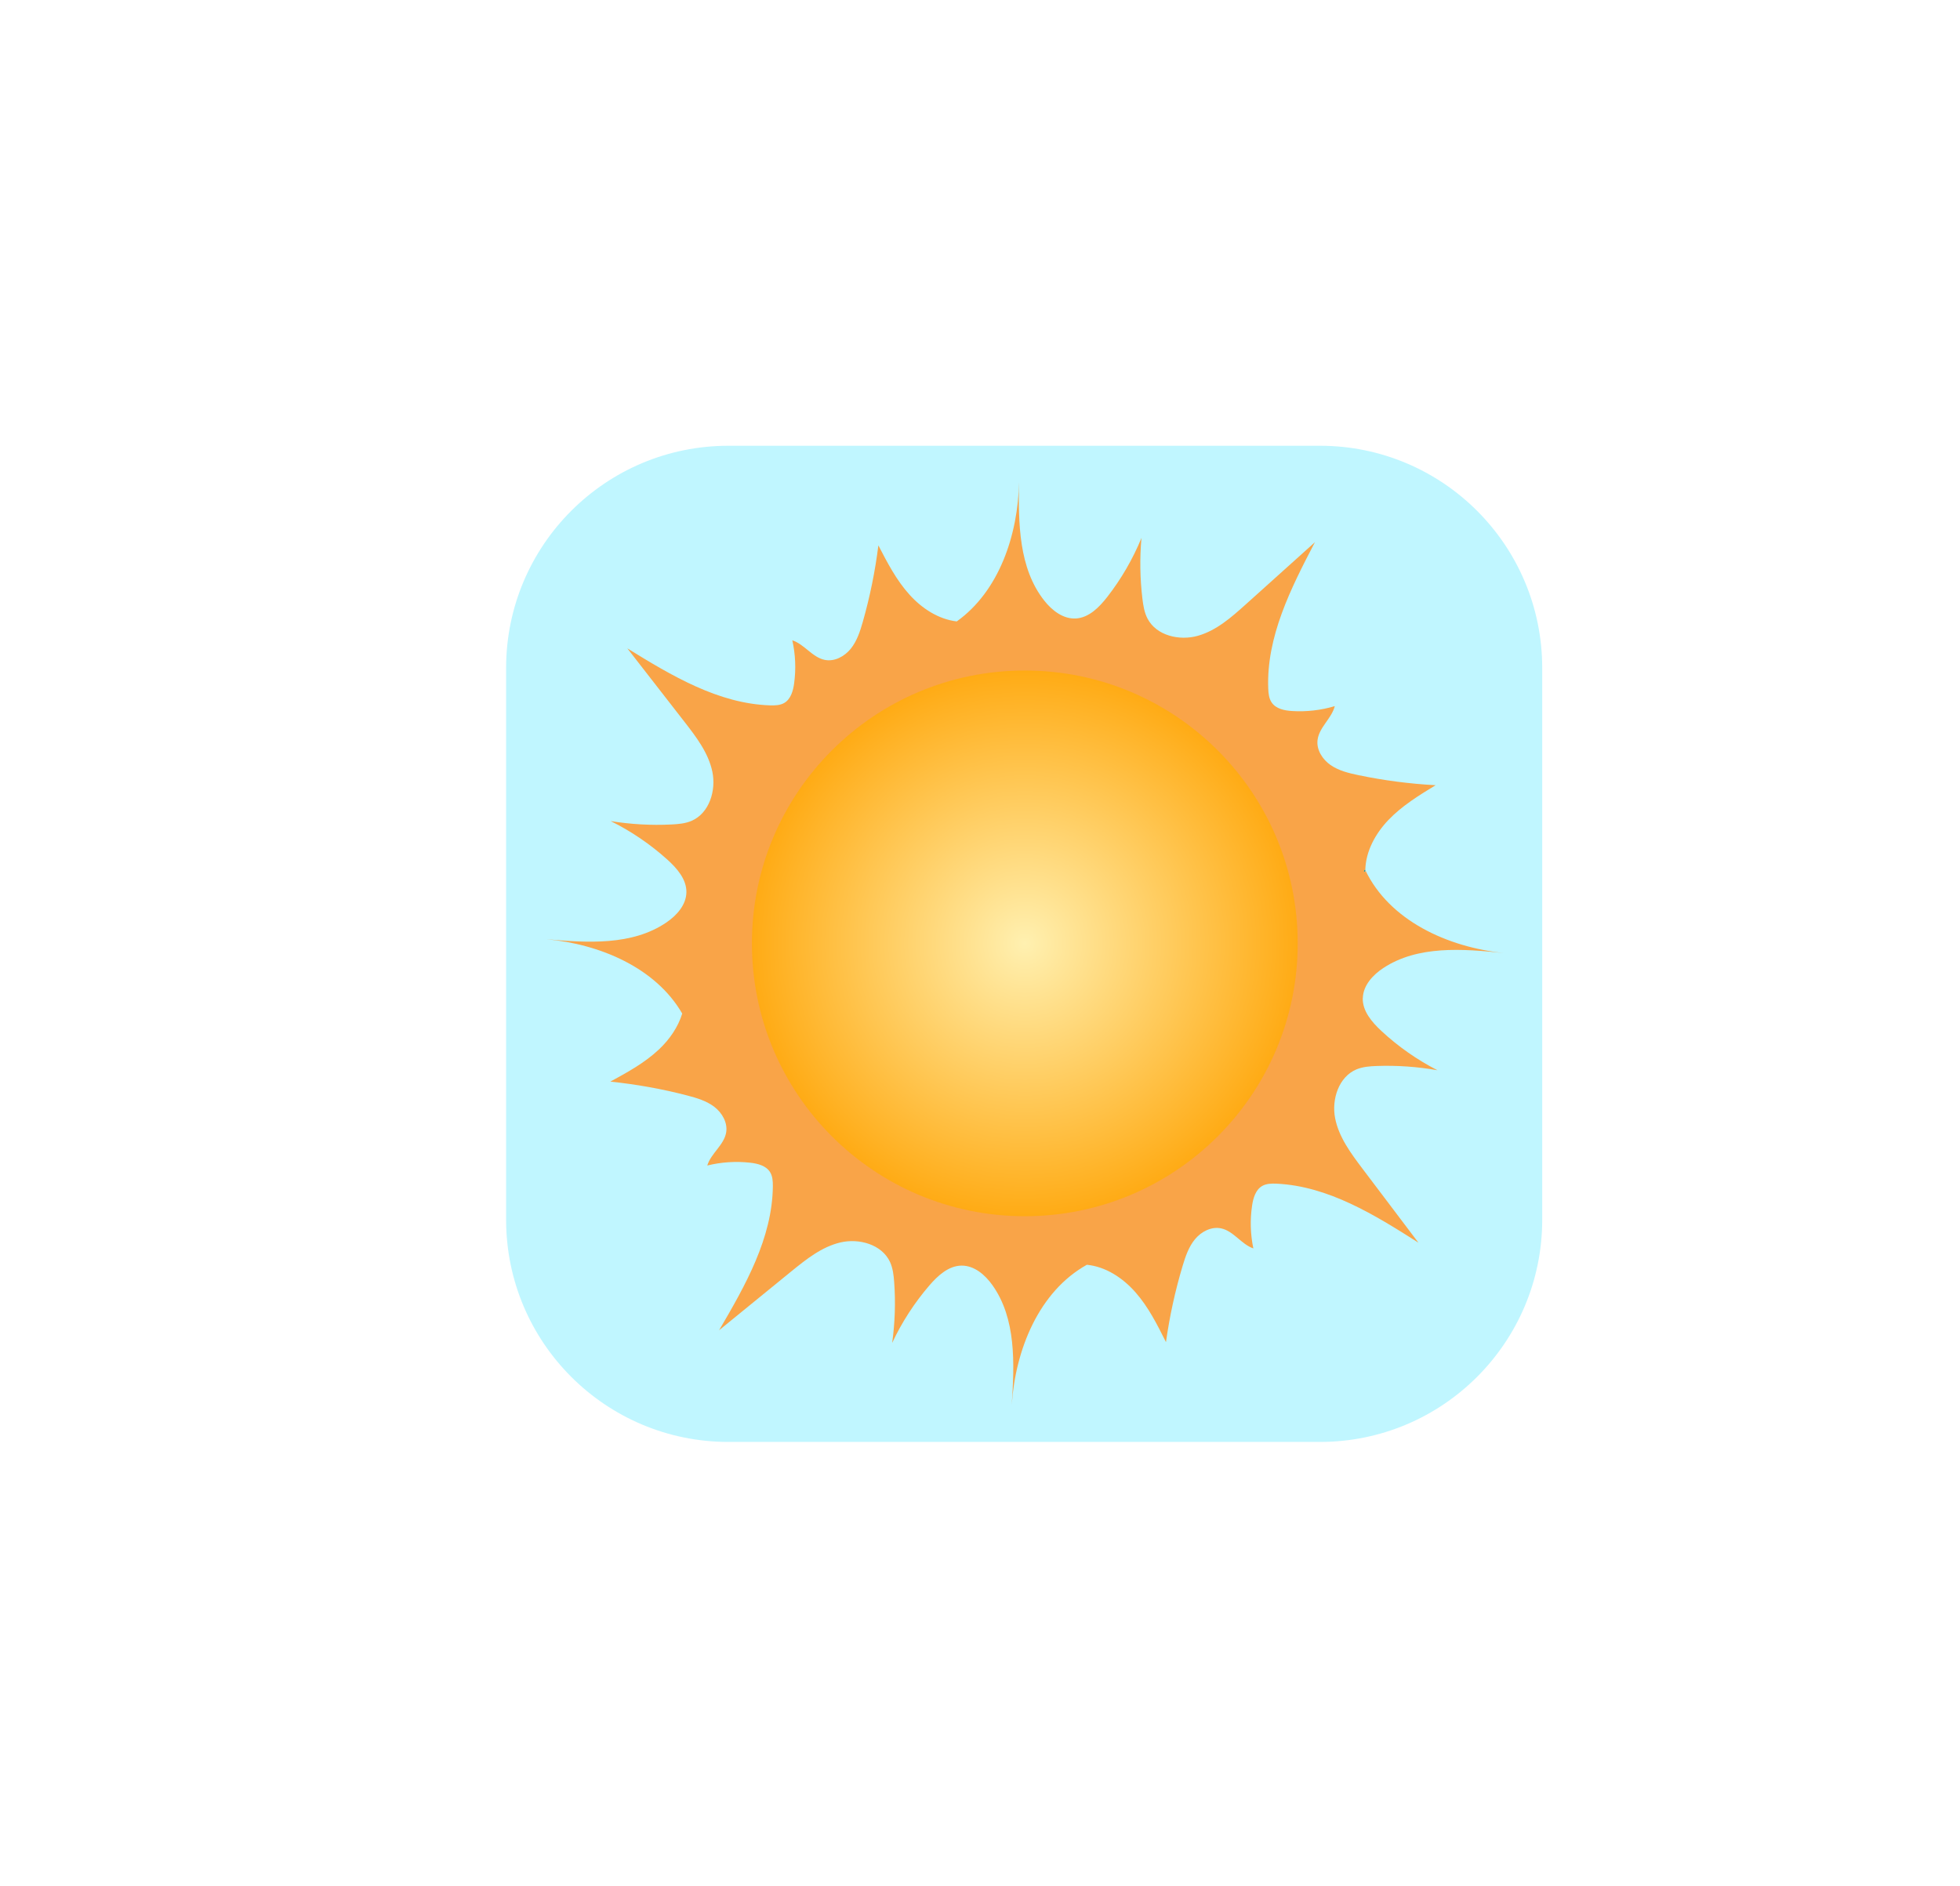
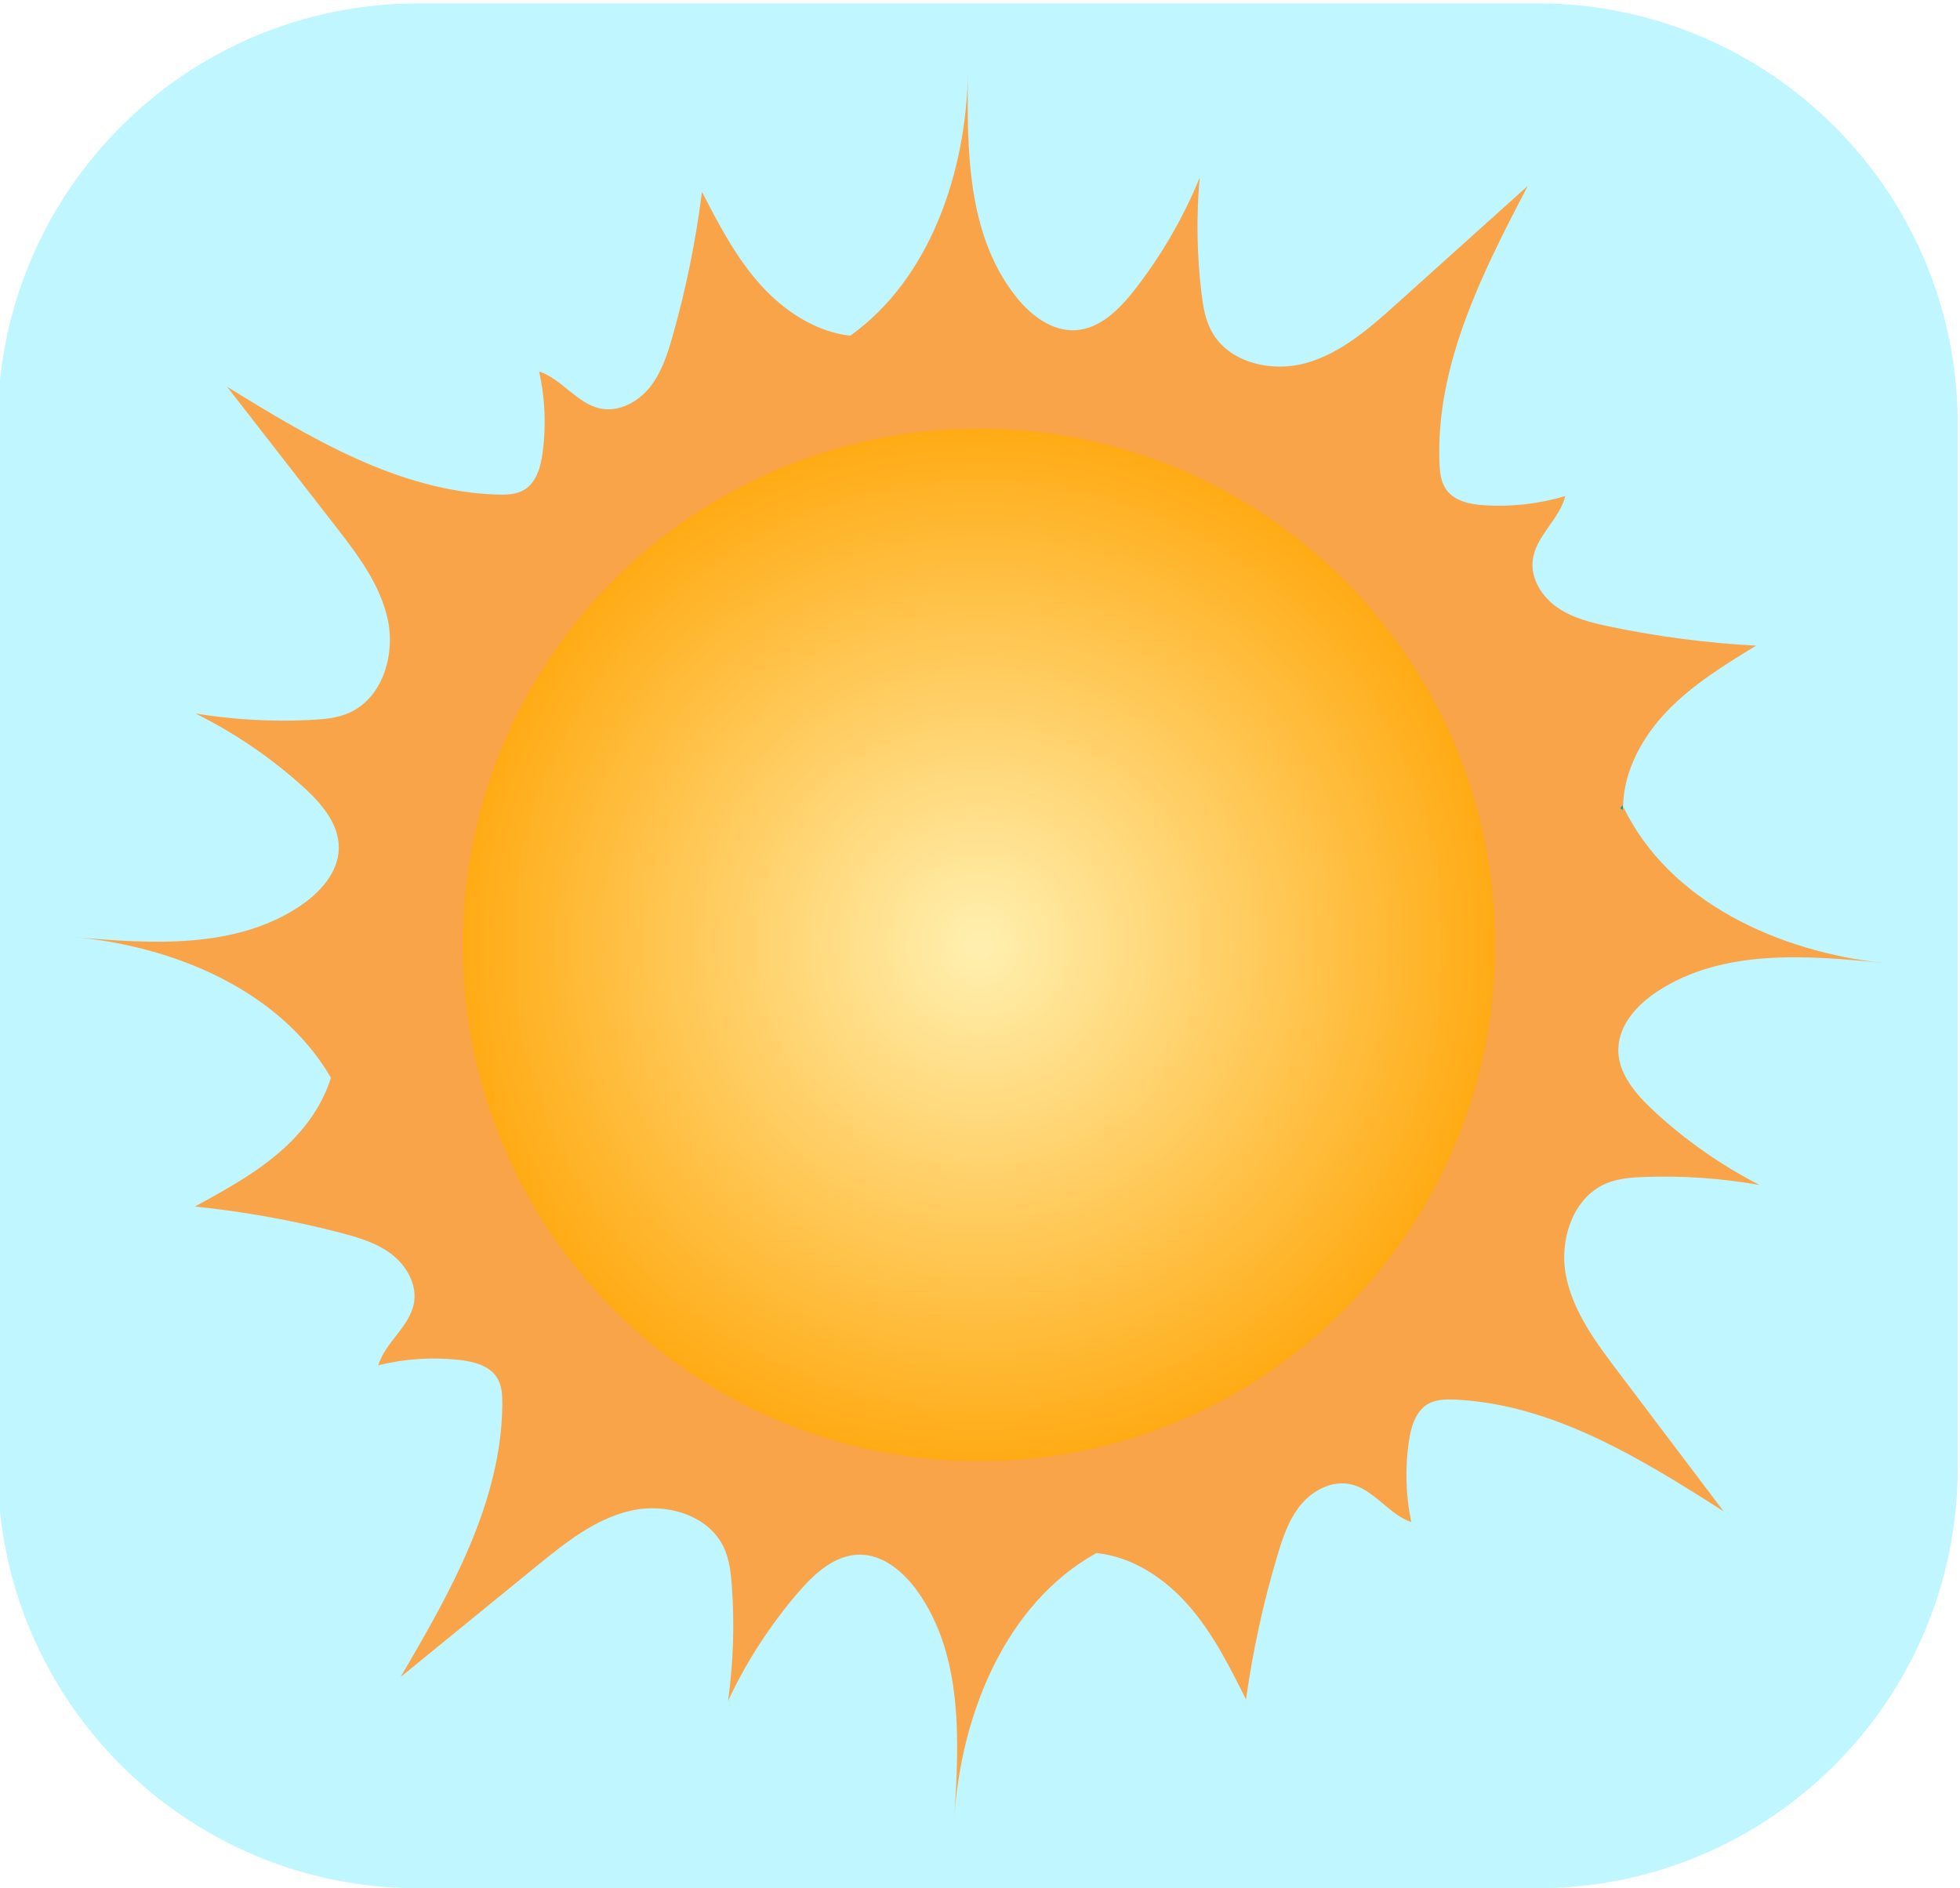
- <svg xmlns="http://www.w3.org/2000/svg" id="Layer_1" width="821" height="790" viewBox="0 0 821 790">
+ <svg xmlns="http://www.w3.org/2000/svg" id="Layer_1" width="434" height="418" viewBox="0 0 434 418">
  <defs>
    <style>.cls-1{fill:#269696;}.cls-1,.cls-2,.cls-3,.cls-4{stroke-width:0px;}.cls-2{fill:url(#radial-gradient);}.cls-3{fill:#c0f6ff;}.cls-4{fill:#f9a448;}</style>
-     <radialGradient id="radial-gradient" cx="429.27" cy="395.22" fx="429.27" fy="395.22" r="114.31" gradientUnits="userSpaceOnUse">
+     <radialGradient id="radial-gradient" cx="216.77" cy="209.22" fx="216.77" fy="209.22" r="114.31" gradientUnits="userSpaceOnUse">
      <stop offset="0" stop-color="#fff0b0" />
      <stop offset="1" stop-color="#ffab15" />
    </radialGradient>
  </defs>
-   <rect class="cls-3" x="212" y="186.75" width="434" height="417.34" rx="93.11" ry="93.11" />
-   <path class="cls-1" d="m571.85,364.54c-.01.28-.01.57-.01.84l-.64-.38.52-.74c.04.1.08.18.14.27Z" />
-   <path class="cls-1" d="m571.85,364.54c-.01.28-.01.57-.01.84l-.64-.38.52-.74c.04.1.08.18.14.27Z" />
-   <path class="cls-4" d="m570.83,418.1c-.17,5.45,3.8,10.09,7.8,13.81,7.02,6.53,14.96,12.08,23.48,16.46-8.37-1.48-16.91-2.08-25.42-1.78-2.89.1-5.84.32-8.51,1.43-7.41,3.12-10.47,12.53-8.93,20.43s6.53,14.62,11.37,21.04c7.85,10.38,15.68,20.75,23.52,31.12-18.33-11.67-37.77-23.71-59.47-24.72-2.04-.08-4.18-.05-5.94.95-2.76,1.58-3.78,5.03-4.25,8.18-.9,5.97-.72,12.1.52,18-5.07-1.75-8.29-7.32-13.54-8.41-4.05-.84-8.26,1.36-10.9,4.55-2.64,3.19-4,7.22-5.19,11.19-3.13,10.45-5.46,21.14-6.97,31.93-3.66-7.33-7.37-14.74-12.79-20.89-5.27-5.99-12.43-10.74-20.35-11.52-20.07,11.19-29.9,35.5-31.46,58.55,1.15-17.22,1.89-36-8.13-50.06-3.06-4.3-7.58-8.17-12.86-8.14-5.46.04-9.96,4.18-13.52,8.31-6.25,7.27-11.52,15.39-15.58,24.07,1.17-8.43,1.46-16.97.84-25.46-.21-2.89-.54-5.83-1.75-8.46-3.39-7.3-12.91-10-20.74-8.17s-14.36,7.06-20.61,12.14c-10.07,8.22-20.15,16.43-30.24,24.65,10.99-18.74,22.31-38.61,22.52-60.35.01-2.02-.09-4.17-1.17-5.9-1.68-2.7-5.17-3.59-8.33-3.94-6-.67-12.12-.27-17.97,1.18,1.56-5.13,7-8.55,7.91-13.84.7-4.08-1.67-8.22-4.95-10.74-3.29-2.52-7.37-3.72-11.38-4.77-10.56-2.75-21.33-4.68-32.18-5.8,7.19-3.92,14.47-7.91,20.42-13.54,4.35-4.12,7.95-9.28,9.69-14.97-11.14-19.25-34.53-29.12-56.92-31.15,17.2,1.54,35.95,2.71,50.23-6.98,4.38-2.96,8.35-7.39,8.44-12.68.08-5.45-3.94-10.04-7.99-13.7-7.13-6.42-15.12-11.86-23.72-16.13,8.41,1.36,16.94,1.85,25.44,1.42,2.89-.14,5.84-.39,8.5-1.55,7.37-3.23,10.28-12.68,8.64-20.56-1.65-7.88-6.73-14.52-11.66-20.87-7.98-10.27-15.97-20.53-23.95-30.8,18.49,11.41,38.09,23.18,59.82,23.88,2.02.06,4.17,0,5.92-1.02,2.74-1.62,3.71-5.09,4.13-8.25.81-5.98.55-12.11-.77-17.99,5.09,1.68,8.4,7.19,13.66,8.22,4.06.79,8.25-1.48,10.84-4.7,2.59-3.23,3.89-7.28,5.03-11.26,2.98-10.48,5.17-21.21,6.52-32.03,3.77,7.28,7.58,14.64,13.09,20.71,5.18,5.73,12.11,10.26,19.74,11.15,17.74-12.66,25.67-36.25,26.09-58.35-.31,17.26-.14,36.05,10.55,49.61,3.26,4.16,7.97,7.8,13.24,7.51,5.45-.31,9.74-4.64,13.1-8.94,5.9-7.56,10.76-15.94,14.4-24.81-.76,8.48-.62,17.03.39,25.47.35,2.88.81,5.8,2.16,8.36,3.73,7.13,13.37,9.37,21.11,7.16,7.74-2.2,14.01-7.74,20-13.12,9.66-8.7,19.33-17.39,29-26.08-10.07,19.26-20.41,39.66-19.56,61.36.08,2.04.3,4.17,1.46,5.83,1.8,2.63,5.34,3.34,8.51,3.54,6.02.38,12.12-.32,17.9-2.05-1.32,5.2-6.59,8.88-7.22,14.21-.5,4.1,2.06,8.11,5.45,10.47,3.41,2.36,7.54,3.37,11.59,4.22,10.68,2.23,21.53,3.65,32.42,4.23-6.99,4.27-14.07,8.61-19.73,14.52-5.47,5.71-9.57,13.16-9.72,21.04-.05-.09-.09-.18-.14-.27l-.52.74.64.38c0-.27,0-.56.01-.84,10.14,21.2,34.52,32.26,57.91,34.72-17.17-1.78-35.9-3.21-50.33,6.28-4.41,2.9-8.45,7.29-8.61,12.56Z" />
-   <circle class="cls-2" cx="429.27" cy="395.22" r="114.31" />
+   <rect class="cls-3" x="-.5" y=".75" width="434" height="417.34" rx="93.11" ry="93.11" />
+   <path class="cls-1" d="m359.35,178.54c-.01.28-.01.57-.01.84l-.64-.38.52-.74c.04.1.08.18.14.27Z" />
+   <path class="cls-1" d="m359.35,178.54c-.01.28-.01.57-.01.84l-.64-.38.52-.74c.04.1.08.18.14.27Z" />
+   <path class="cls-4" d="m358.33,232.1c-.17,5.45,3.8,10.09,7.8,13.81,7.02,6.53,14.96,12.08,23.48,16.46-8.37-1.48-16.91-2.08-25.42-1.78-2.89.1-5.84.32-8.51,1.43-7.41,3.12-10.47,12.53-8.93,20.43s6.53,14.62,11.37,21.04c7.85,10.38,15.68,20.75,23.52,31.12-18.33-11.67-37.77-23.71-59.47-24.72-2.04-.08-4.18-.05-5.94.95-2.76,1.58-3.78,5.03-4.25,8.18-.9,5.97-.72,12.1.52,18-5.07-1.75-8.29-7.32-13.54-8.41-4.05-.84-8.26,1.36-10.9,4.55-2.64,3.19-4,7.22-5.19,11.19-3.13,10.45-5.46,21.14-6.97,31.93-3.66-7.33-7.37-14.74-12.79-20.89-5.27-5.99-12.43-10.74-20.35-11.52-20.07,11.19-29.9,35.5-31.46,58.55,1.15-17.22,1.89-36-8.13-50.06-3.06-4.3-7.58-8.17-12.86-8.14-5.46.04-9.96,4.18-13.52,8.31-6.25,7.27-11.52,15.39-15.58,24.07,1.17-8.43,1.46-16.97.84-25.46-.21-2.89-.54-5.83-1.75-8.46-3.39-7.3-12.91-10-20.74-8.17s-14.36,7.06-20.61,12.14c-10.07,8.22-20.15,16.43-30.24,24.65,10.99-18.74,22.31-38.61,22.52-60.35.01-2.02-.09-4.17-1.17-5.9-1.68-2.7-5.17-3.59-8.33-3.94-6-.67-12.12-.27-17.97,1.18,1.56-5.13,7-8.55,7.91-13.84.7-4.08-1.67-8.22-4.95-10.74-3.29-2.52-7.37-3.72-11.38-4.77-10.56-2.75-21.33-4.68-32.18-5.8,7.19-3.92,14.47-7.91,20.42-13.54,4.35-4.12,7.95-9.28,9.69-14.97-11.14-19.25-34.53-29.12-56.92-31.15,17.2,1.54,35.95,2.71,50.23-6.98,4.38-2.96,8.35-7.39,8.44-12.68.08-5.45-3.94-10.04-7.99-13.7-7.13-6.42-15.12-11.86-23.72-16.13,8.41,1.36,16.94,1.85,25.44,1.42,2.89-.14,5.84-.39,8.5-1.55,7.37-3.23,10.28-12.68,8.64-20.56-1.65-7.88-6.73-14.52-11.66-20.87-7.98-10.27-15.97-20.53-23.95-30.8,18.49,11.41,38.09,23.18,59.82,23.88,2.02.06,4.17,0,5.92-1.02,2.74-1.62,3.71-5.09,4.13-8.25.81-5.98.55-12.11-.77-17.99,5.09,1.68,8.4,7.19,13.66,8.22,4.06.79,8.25-1.48,10.84-4.7,2.59-3.23,3.89-7.28,5.03-11.26,2.98-10.48,5.17-21.21,6.52-32.03,3.77,7.28,7.58,14.64,13.09,20.71,5.18,5.73,12.11,10.26,19.74,11.15,17.74-12.66,25.67-36.25,26.09-58.35-.31,17.26-.14,36.05,10.55,49.61,3.26,4.16,7.97,7.8,13.24,7.51,5.45-.31,9.74-4.64,13.1-8.94,5.9-7.56,10.76-15.94,14.4-24.81-.76,8.48-.62,17.03.39,25.47.35,2.88.81,5.8,2.16,8.36,3.73,7.13,13.37,9.37,21.11,7.16,7.74-2.2,14.01-7.74,20-13.12,9.66-8.7,19.33-17.39,29-26.08-10.07,19.26-20.41,39.66-19.56,61.36.08,2.04.3,4.17,1.46,5.83,1.8,2.63,5.34,3.34,8.51,3.54,6.02.38,12.12-.32,17.9-2.05-1.32,5.2-6.59,8.88-7.22,14.21-.5,4.1,2.06,8.11,5.45,10.47,3.41,2.36,7.54,3.37,11.59,4.22,10.68,2.23,21.53,3.65,32.42,4.23-6.99,4.27-14.07,8.61-19.73,14.52-5.47,5.71-9.57,13.16-9.72,21.04-.05-.09-.09-.18-.14-.27l-.52.74.64.38c0-.27,0-.56.01-.84,10.14,21.2,34.52,32.26,57.91,34.72-17.17-1.78-35.9-3.21-50.33,6.28-4.41,2.9-8.45,7.29-8.61,12.56Z" />
+   <circle class="cls-2" cx="216.77" cy="209.22" r="114.31" />
</svg>
